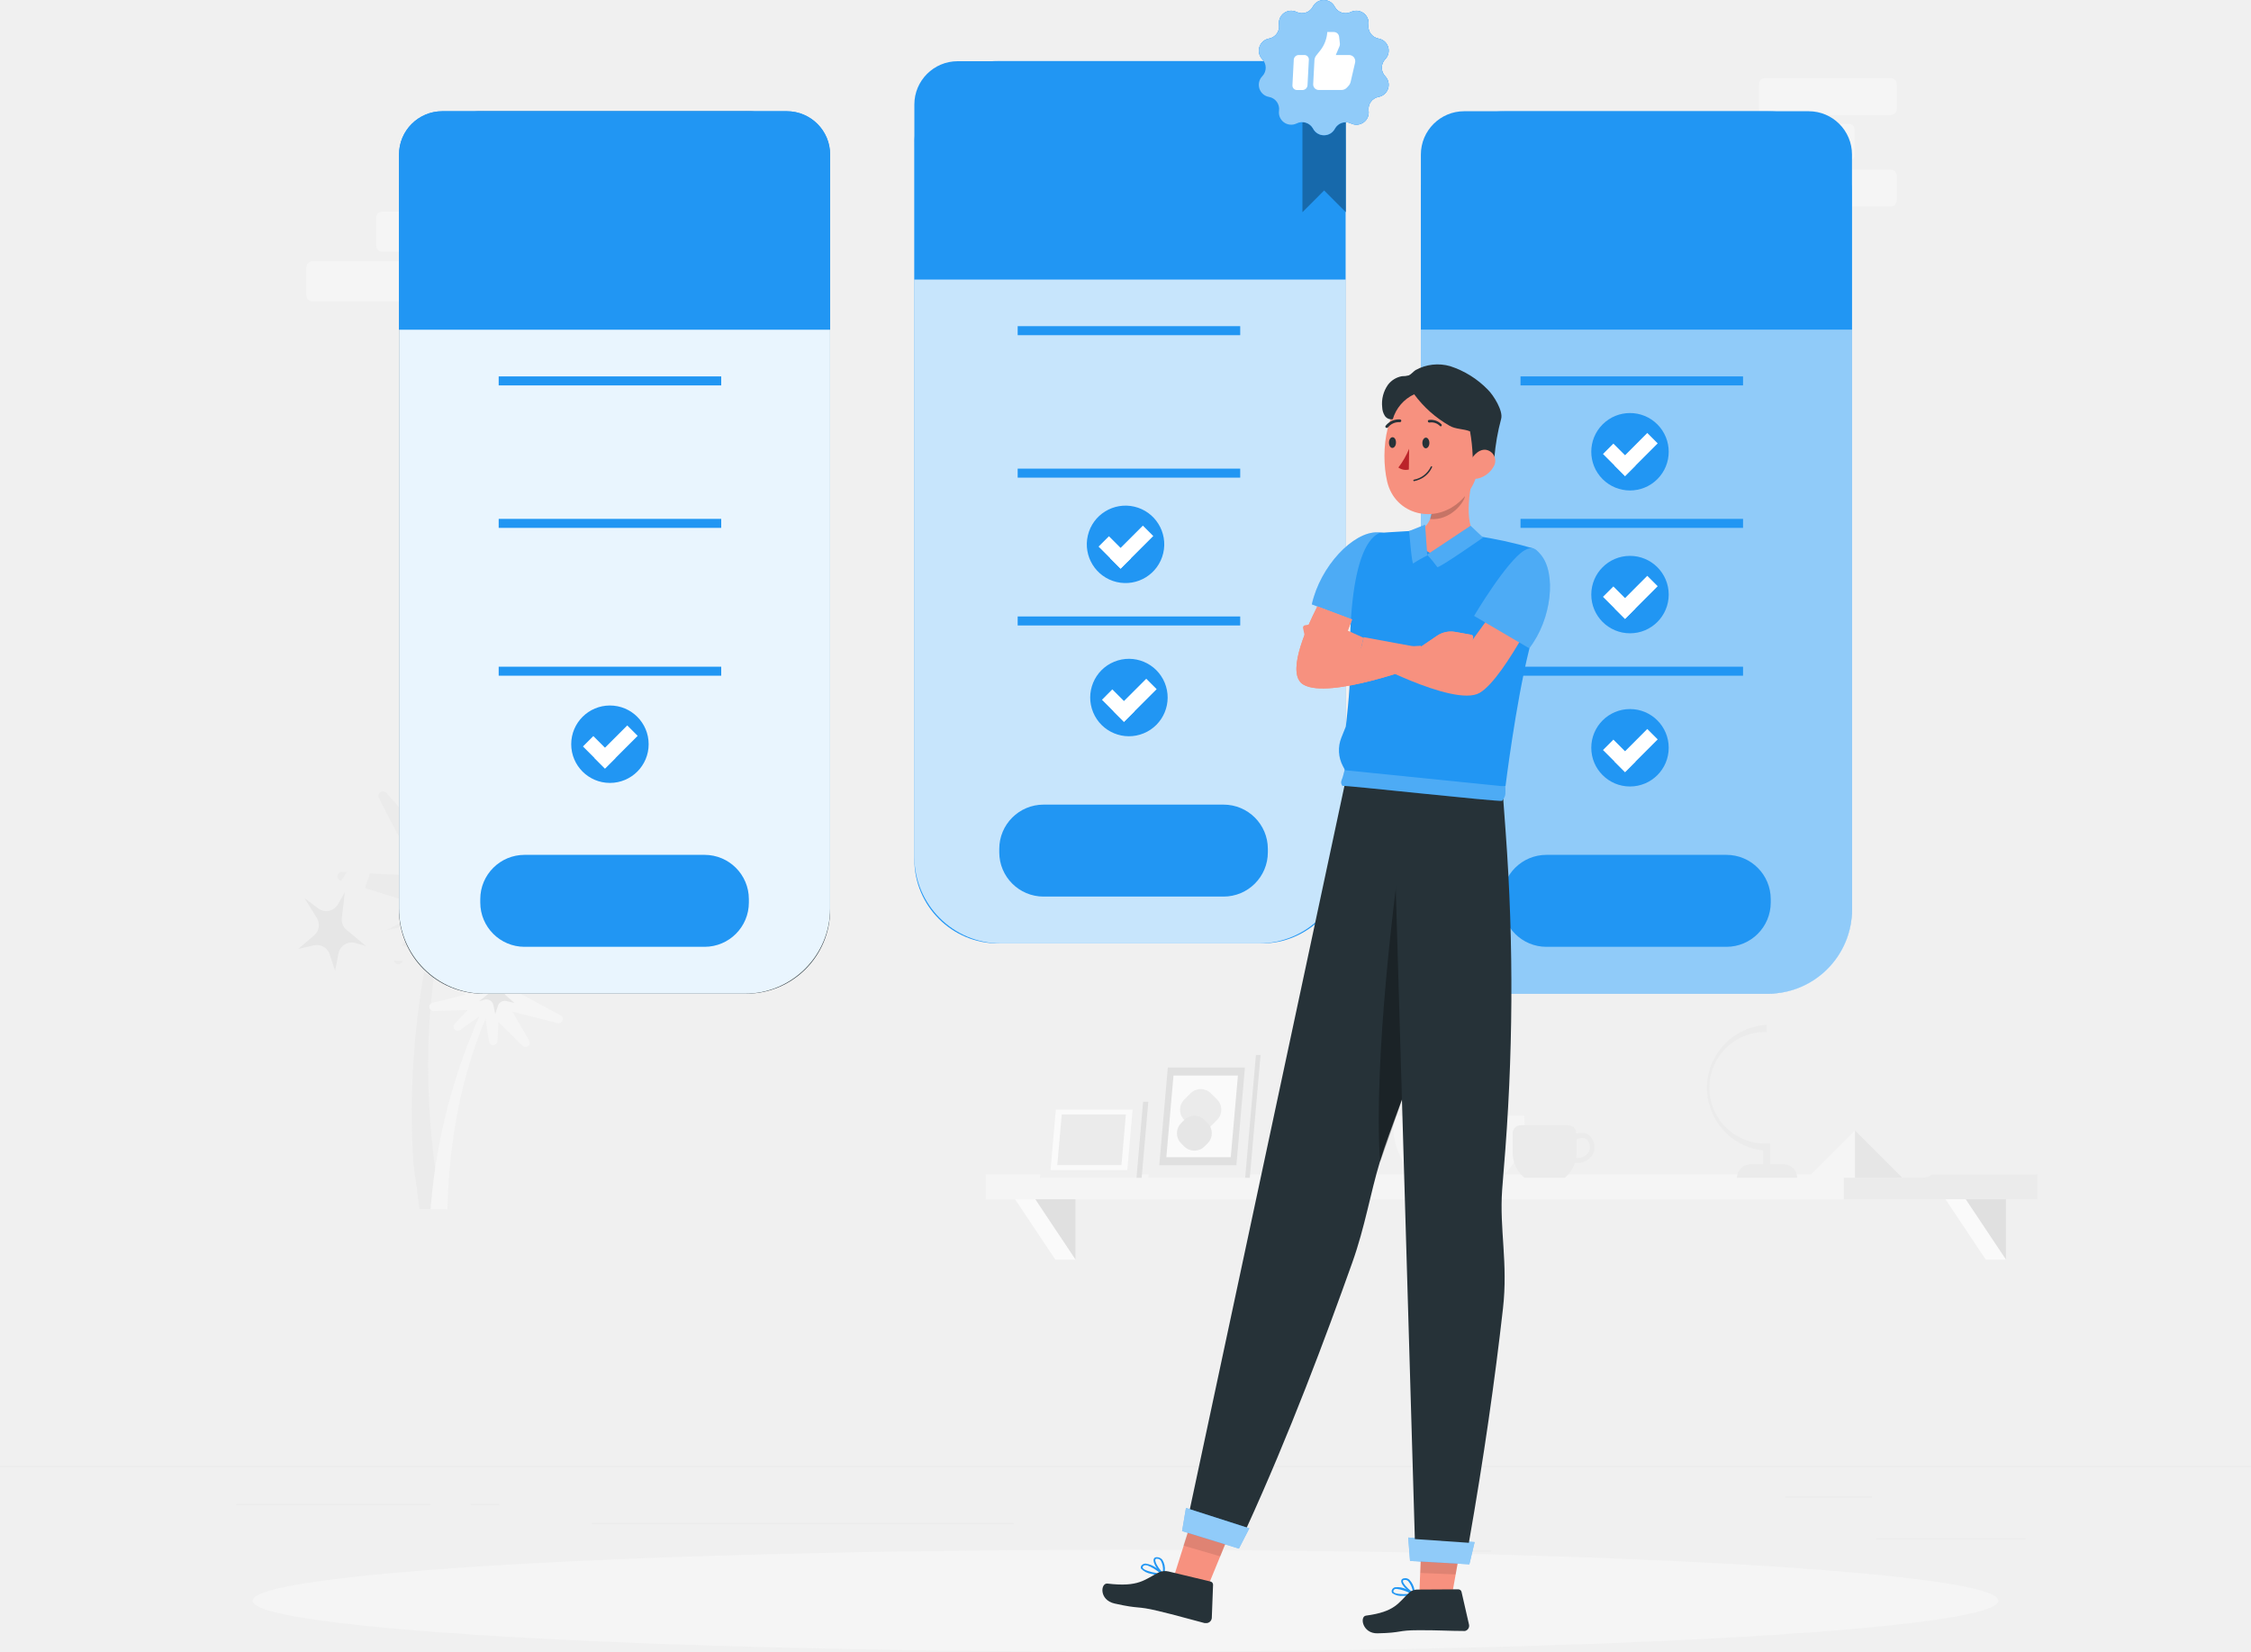
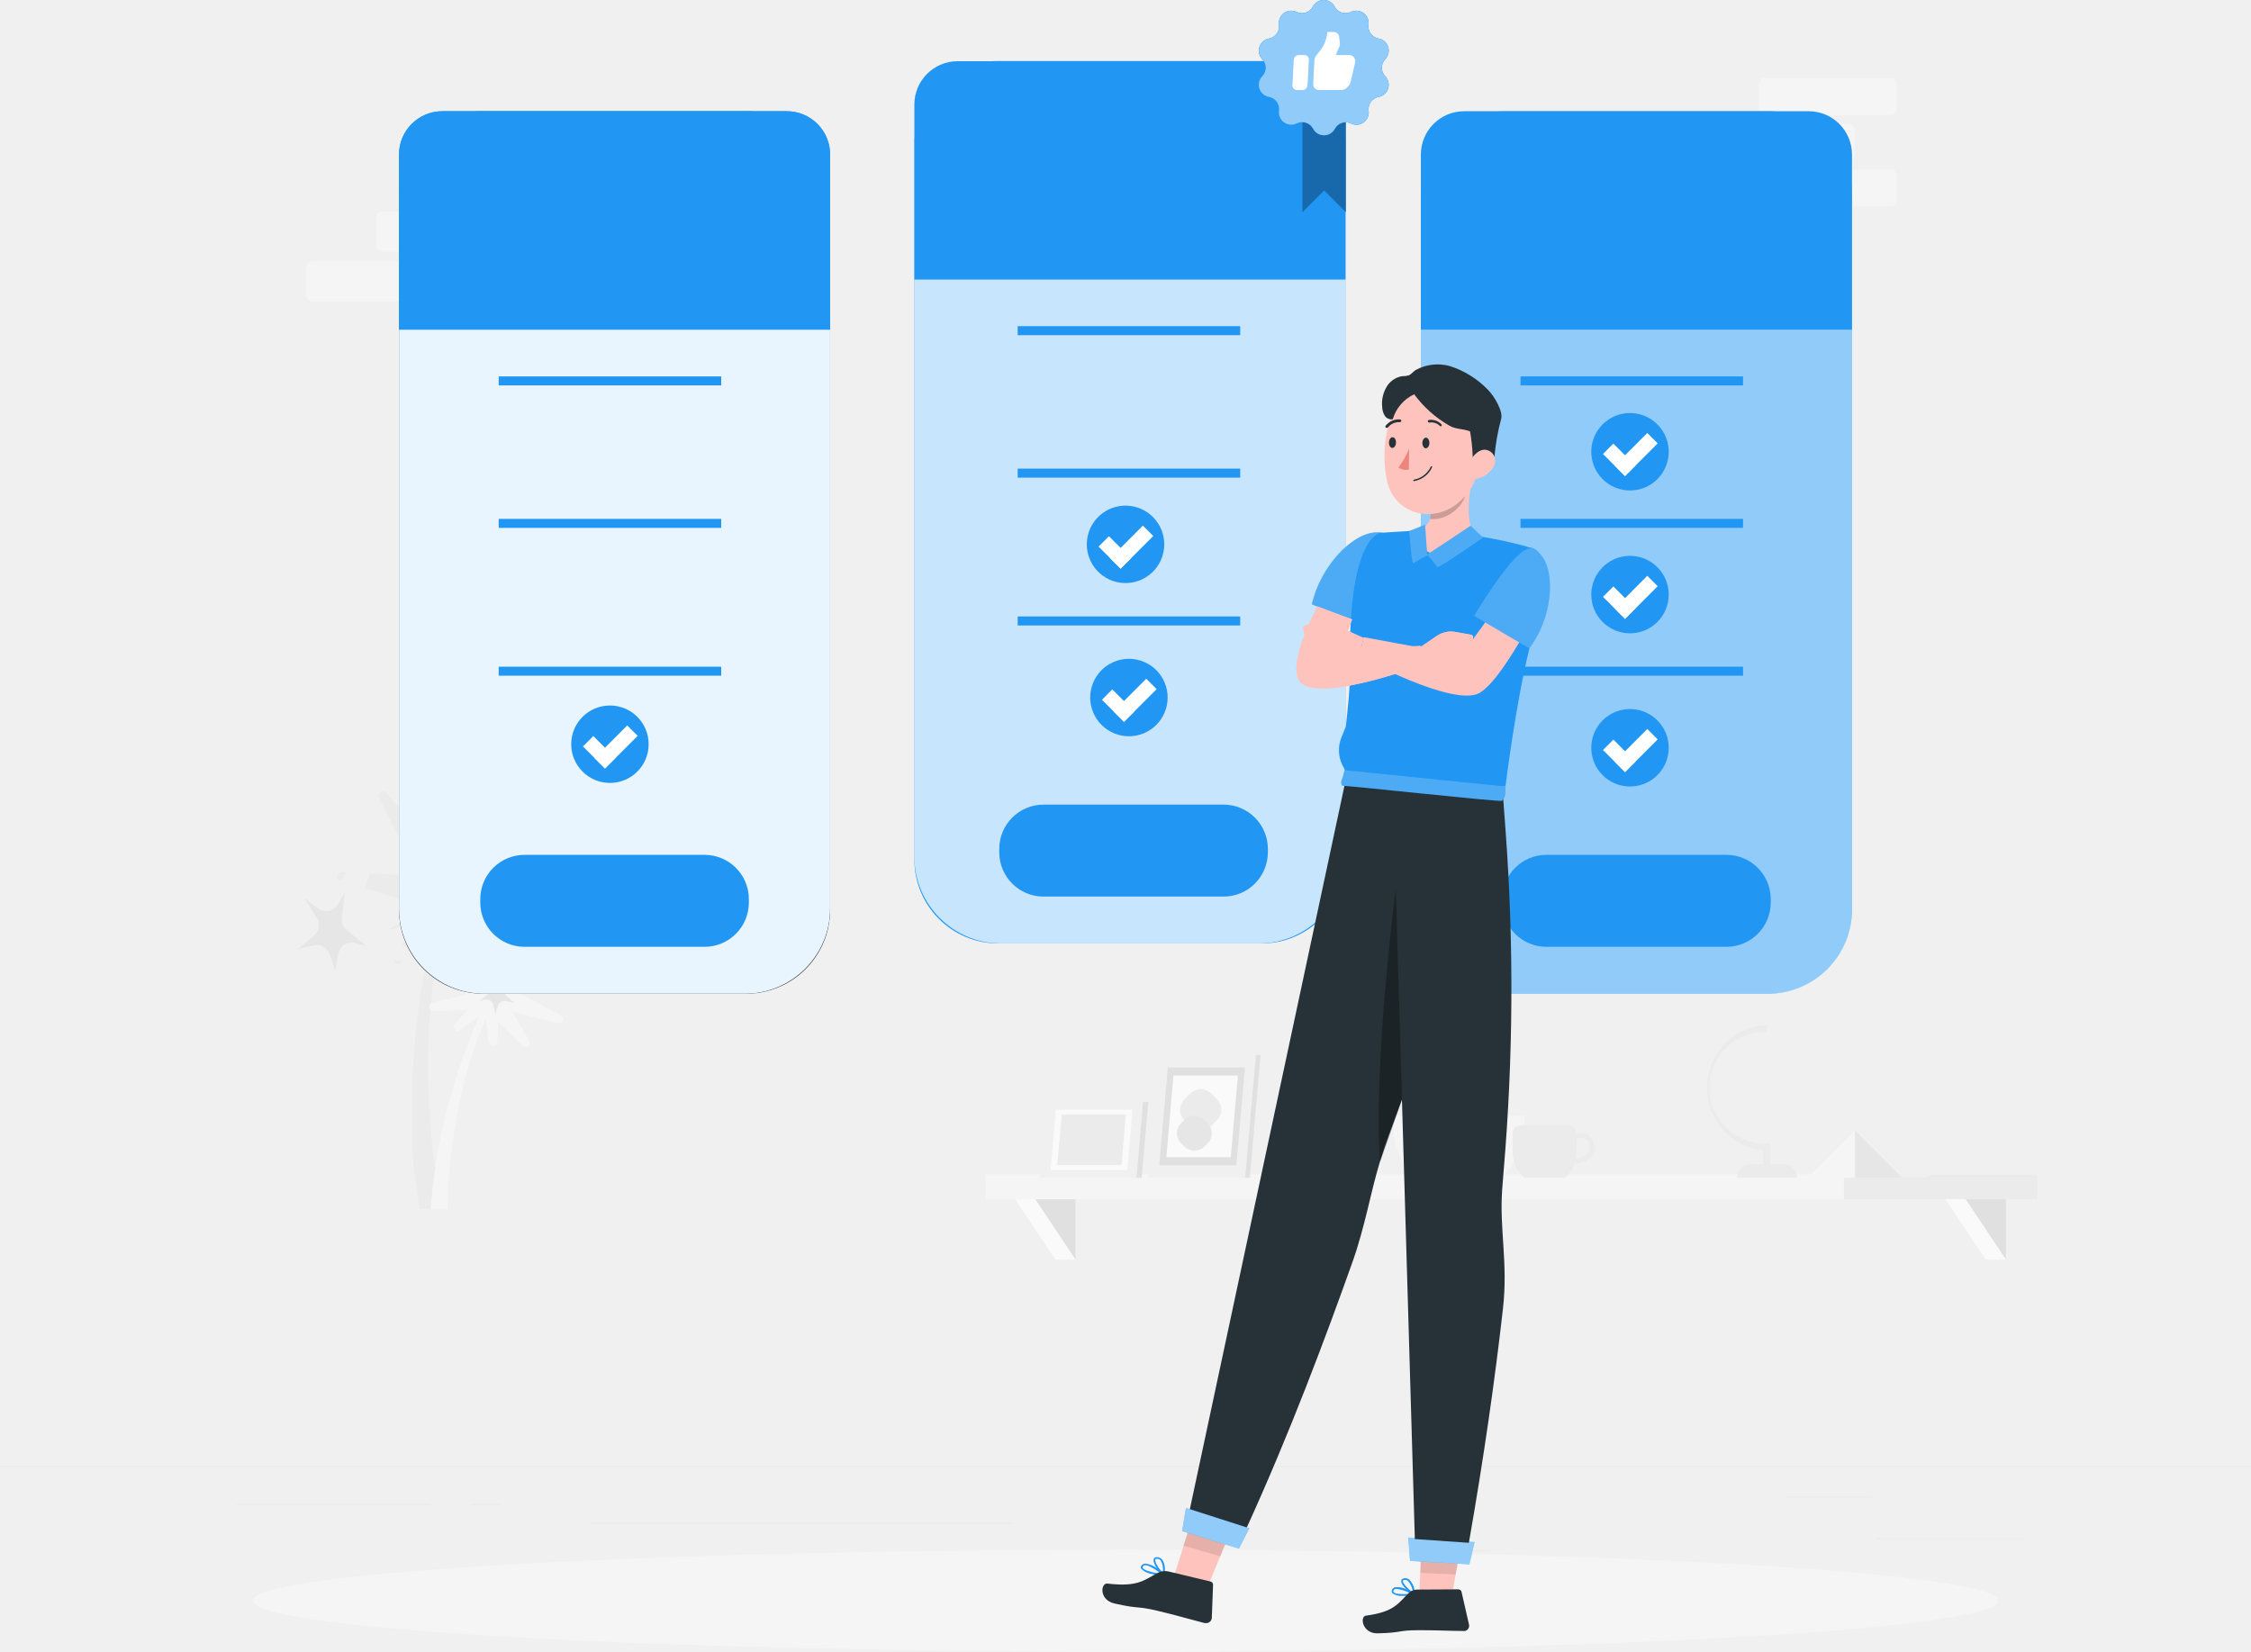
<svg xmlns="http://www.w3.org/2000/svg" viewBox="0 56.78 500 366.93">
-   <g id="freepik--background-complete--inject-33">
+   <g id="background-complete--inject-33">
    <rect x="416.78" y="398.49" width="33.12" height="0.25" style="fill:#ebebeb" />
    <rect x="322.53" y="401.21" width="8.69" height="0.25" style="fill:#ebebeb" />
    <rect x="396.59" y="389.21" width="19.19" height="0.25" style="fill:#ebebeb" />
    <rect x="52.46" y="390.89" width="43.19" height="0.25" style="fill:#ebebeb" />
    <rect x="104.56" y="390.89" width="6.33" height="0.25" style="fill:#ebebeb" />
    <rect x="131.47" y="395.11" width="93.68" height="0.25" style="fill:#ebebeb" />
    <rect y="382.4" width="500" height="0.25" style="fill:#ebebeb" />
    <path d="M90.88,257.13,75.6,252.41a1,1,0,0,1,.34-1.94l17.62.93c-4.16-7.23-6.62-11.75-9.42-17.41a1,1,0,0,1,1.63-1.1c3.76,4.23,6.91,7.66,12,13.07,1.2-7,2.6-13.45,4.34-19.92a1,1,0,0,1,2,.34,137.88,137.88,0,0,0-.51,15.68l.48.17q6.34-7.24,13.31-13.91a1,1,0,0,1,1.45,1.34,183,183,0,0,0-12.43,17.85q9.06-3.42,18.22-6.63a1,1,0,0,1,.82,1.8c-6.33,3.59-12.59,7.26-18.84,11.06l16.11,5.13a1,1,0,0,1-.36,1.94l-16.55-1c3.27,3.83,5.54,6.46,8.19,9.43a1,1,0,0,1-1.29,1.49c-3.33-2.21-6.26-4.17-10.52-7,.44,3.4.81,6,1.26,8.62a1,1,0,0,1-1.9.53c-1.11-2.83-2.12-5.64-3.4-9.38-4.81,23-3.57,45.33,1.08,68.21l-5.76-1a179,179,0,0,1,2.7-67.52c-2.89,3-5,5.23-7,7.49a1,1,0,0,1-1.59-1.17c1.36-2.26,2.83-4.55,4.81-7.52-5.15,1.13-8.67,1.91-12.56,2.79a1,1,0,0,1-.66-1.86C82.66,261.05,86,259.45,90.88,257.13Z" style="fill:#ebebeb" />
    <path d="M82.75,265.08l11.74-6.22a1.33,1.33,0,0,0-.95-2.47L79.05,260c2.36-6.8,3.85-11.38,5.31-16.42a1.33,1.33,0,0,0-2.42-1.05c-2.38,4-4.65,7.6-8,12.91-2-5.42-4.11-10.45-6.39-15.39a1.33,1.33,0,0,0-2.49.89c1,3.92,1.83,7.87,2.47,11.74l-.44.26q-5.7-4.44-11.66-8.51a1.33,1.33,0,0,0-1.66,2.07q6.28,5.75,12,12.06-7.71-1.33-15.45-2.54a1.33,1.33,0,0,0-.63,2.57c5.7,2,11.36,4,17,6.13l-12.49,6.76a1.33,1.33,0,0,0,1,2.46l13.45-3.41c-2,3.41-3.44,6-5,8.58a1.33,1.33,0,0,0,2.08,1.63L73,273.63c.12,2,.22,3.78.28,5.42a1.33,1.33,0,0,0,2.64.17c.33-2,.65-4.08,1-6.57,9,21.71,12,43.86,11.66,67.21l5.47-2.1a178.94,178.94,0,0,0-15.26-65.83c2.08,1.46,3.82,2.7,5.41,3.87a1.33,1.33,0,0,0,1.76-2c-1.08-1.15-2.27-2.37-3.64-3.77,4,.11,7.06.2,10,.3a1.33,1.33,0,0,0,.39-2.61C89.79,266.93,86.76,266.12,82.75,265.08Z" style="fill:#f0f0f0" />
    <path d="M103.48,277.7l-8.76-4.65a.94.94,0,0,1,.67-1.74L106.18,274c-1.76-5.06-2.85-8.42-3.93-12.18A.94.94,0,0,1,104,261c1.78,2.94,3.45,5.64,5.94,9.59,1.51-4.05,3.07-7.8,4.78-11.49a.94.94,0,0,1,1.76.63c-.77,3-1.4,6-1.88,8.91l.28.16q4.32-3.37,8.86-6.45a.94.94,0,0,1,1.16,1.48q-4.73,4.29-9,9,5.76-1,11.56-1.91a.94.94,0,0,1,.45,1.82q-6.37,2.21-12.71,4.58l9.3,5a.94.94,0,0,1-.68,1.74l-10-2.54c1.47,2.57,2.58,4.49,3.73,6.44a.94.94,0,0,1-1.46,1.15l-5.38-5.29c-.1,1.59-.17,2.95-.22,4.22a.94.94,0,0,1-1.87.12c-.25-1.51-.5-3.13-.78-5.06-6.58,15.83-8.72,32-8.5,49l-4-1.53a130.59,130.59,0,0,1,11.12-48c-1.61,1.14-3,2.1-4.18,3a.94.94,0,0,1-1.25-1.4c.85-.9,1.77-1.86,2.86-3l-7.56.22a.94.94,0,0,1-.27-1.85C98.19,279.08,100.45,278.48,103.48,277.7Z" style="fill:#f5f5f5" />
    <path d="M78.79,382.23h29.82a3.94,3.94,0,0,0,3.94-3.7l3.16-51.44c.14-2.27-44.16-2.27-44,0l3.16,51.44A3.94,3.94,0,0,0,78.79,382.23Z" style="fill:#f0f0f0" />
    <path d="M77,263.38a3,3,0,0,1-1.07-2.67l.67-5.7-1.53,2.65a3,3,0,0,1-4.43.9l-3-2.26,2.73,4.41a3,3,0,0,1-.6,3.88l-3.53,3,3.46-.79a3,3,0,0,1,3.54,2l1.19,3.64.76-3.87A3,3,0,0,1,79,266.29l2.33.68Z" style="fill:#e6e6e6" />
    <path d="M96.87,253.56a2.17,2.17,0,0,0,.78-1.95l-.49-4.17,1.12,1.94a2.19,2.19,0,0,0,3.23.66l2.19-1.65-2,3.22a2.2,2.2,0,0,0,.44,2.83l2.58,2.22-2.53-.58a2.2,2.2,0,0,0-2.58,1.46l-.87,2.66-.56-2.83a2.21,2.21,0,0,0-2.78-1.69l-1.7.5Z" style="fill:#f5f5f5" />
    <path d="M108.66,277.43a1.61,1.61,0,0,0,.56-1.41l-.35-3,.8,1.39a1.58,1.58,0,0,0,2.32.47l1.57-1.19L112.13,276a1.58,1.58,0,0,0,.31,2l1.85,1.59-1.81-.42a1.59,1.59,0,0,0-1.86,1l-.62,1.91-.4-2a1.58,1.58,0,0,0-2-1.21l-1.22.36Z" style="fill:#e6e6e6" />
    <rect x="357.15" y="135.66" width="28.81" height="7.73" rx="1.32" style="fill:#f5f5f5" />
    <rect x="348.35" y="145.24" width="28.81" height="7.73" rx="1.32" style="fill:#f5f5f5" />
    <rect x="378.5" y="145.24" width="28.81" height="7.73" rx="1.32" style="fill:#f0f0f0" />
    <rect x="390.74" y="74.13" width="30.56" height="8.2" rx="1.32" style="fill:#f5f5f5" />
    <rect x="390.74" y="94.47" width="30.56" height="8.2" rx="1.32" style="fill:#f5f5f5" />
    <rect x="381.41" y="84.29" width="30.56" height="8.2" rx="1.32" style="fill:#f5f5f5" />
    <rect x="413.39" y="84.29" width="30.56" height="8.2" rx="1.32" style="fill:#f0f0f0" />
    <rect x="218.94" y="317.68" width="192.05" height="5.52" transform="translate(629.92 640.88) rotate(180)" style="fill:#f5f5f5" />
    <rect x="409.54" y="317.68" width="43.02" height="5.52" transform="translate(862.11 640.88) rotate(180)" style="fill:#ebebeb" />
    <polygon points="238.89 336.62 238.89 323.2 229.94 323.2 238.89 336.62" style="fill:#e0e0e0" />
    <polygon points="234.42 336.62 225.47 323.2 229.94 323.2 238.89 336.62 234.42 336.62" style="fill:#fafafa" />
    <polygon points="445.56 336.62 445.56 323.2 436.61 323.2 445.56 336.62" style="fill:#e0e0e0" />
    <polygon points="441.08 336.62 432.14 323.2 436.61 323.2 445.56 336.62 441.08 336.62" style="fill:#fafafa" />
    <path d="M421.83,318.43h5.06a4,4,0,0,0,4-4.16l-.64-19.06H418.45l-.64,19.06A4,4,0,0,0,421.83,318.43Z" style="fill:#f0f0f0" />
    <circle cx="392.44" cy="298.43" r="11.22" transform="translate(-96.08 364.9) rotate(-45)" style="fill:#f0f0f0" />
    <path d="M391.66,318.26h1.56v-7.43h-.78a12.4,12.4,0,1,1,0-24.79v-1.57a14,14,0,0,0-.78,27.9Z" style="fill:#ebebeb" />
    <path d="M385.85,318.43h13.34a3,3,0,0,0-3-3h-7.36a3,3,0,0,0-3,3Z" style="fill:#ebebeb" />
    <polygon points="422.59 318.43 412.05 307.89 401.5 318.43 422.59 318.43" style="fill:#f5f5f5" />
    <polygon points="412.05 307.89 422.59 318.43 412.05 318.43 412.05 307.89" style="fill:#e6e6e6" />
    <path d="M338.56,304.64c.05,1,.08,1.8.08,2.33a15,15,0,0,1-5.32,11.46H314.79A15,15,0,0,1,309.48,307c0-.53,0-1.33.08-2.33Z" style="fill:#f5f5f5" />
    <path d="M336,312.85a7.3,7.3,0,0,0,2.59,5.58h9a7.39,7.39,0,0,0,2.23-3.32,3.1,3.1,0,0,0,.54.05c1.81,0,3.83-1.44,3.83-3.36s-1.16-3.36-2.89-3.36a4,4,0,0,0-1.18.19v-.13a1.76,1.76,0,0,0-1.77-1.74H337.8A1.76,1.76,0,0,0,336,308.5C336,310.51,336,312.15,336,312.85Zm14.1,1.17a6.53,6.53,0,0,0,.11-1.17c0-.54,0-1.63,0-3a2.89,2.89,0,0,1,1.16-.27c1.64,0,1.77,1.71,1.77,2.24,0,1.24-1.48,2.24-2.71,2.24Z" style="fill:#ebebeb" />
    <polygon points="252.44 318.43 253.91 301.54 232.5 301.54 231.02 318.43 252.44 318.43" style="fill:#f0f0f0" />
    <polygon points="252.44 318.43 253.91 301.54 255.07 301.54 253.59 318.43 252.44 318.43" style="fill:#e0e0e0" />
    <polygon points="250.4 316.71 251.58 303.27 234.53 303.27 233.35 316.71 250.4 316.71" style="fill:#fafafa" />
    <polygon points="249.1 315.6 250.08 304.37 235.84 304.37 234.85 315.6 249.1 315.6" style="fill:#ebebeb" />
    <polygon points="276.58 318.43 255.07 318.43 257.45 291.15 278.97 291.15 276.58 318.43" style="fill:#f0f0f0" />
    <polygon points="276.58 318.43 277.61 318.43 280 291.15 278.97 291.15 276.58 318.43" style="fill:#e0e0e0" />
    <polygon points="274.63 315.65 257.5 315.65 259.4 293.93 276.53 293.93 274.63 315.65" style="fill:#e0e0e0" />
    <polygon points="273.38 313.86 259.07 313.86 260.66 295.72 274.97 295.72 273.38 313.86" style="fill:#fafafa" />
    <rect x="262.55" y="299.14" width="8.35" height="8.35" rx="3.18" transform="translate(240.83 706.39) rotate(-135)" style="fill:#ebebeb" />
    <rect x="261.63" y="304.86" width="7.34" height="7.34" rx="3.18" transform="translate(234.73 714.29) rotate(-135)" style="fill:#e6e6e6" />
    <rect x="68.06" y="114.83" width="33.2" height="8.91" rx="1.32" transform="translate(169.33 238.57) rotate(180)" style="fill:#f5f5f5" />
    <rect x="83.57" y="103.79" width="33.2" height="8.91" rx="1.32" transform="translate(200.34 216.49) rotate(180)" style="fill:#f5f5f5" />
    <rect x="48.82" y="103.79" width="33.2" height="8.91" rx="1.32" transform="translate(130.85 216.49) rotate(180)" style="fill:#f0f0f0" />
  </g>
-   <g id="freepik--Shadow--inject-33">
-     <ellipse id="freepik--path--inject-33" cx="250" cy="412.39" rx="193.89" ry="11.32" style="fill:#f5f5f5" />
+   <g id="Shadow--inject-33">
+     <ellipse id="path--inject-33" cx="250" cy="412.39" rx="193.89" ry="11.32" style="fill:#f5f5f5" />
  </g>
-   <g id="freepik--premium-option--inject-33">
+   <g id="premium-option--inject-33">
    <rect x="315.61" y="81.49" width="95.76" height="196.04" rx="18.63" style="fill:#2196f3" />
    <rect x="315.61" y="81.49" width="95.76" height="196.04" rx="18.42" style="fill:#fff;opacity:0.5" />
    <path d="M411.37,91.11V130H315.61V91.11a9.62,9.62,0,0,1,9.62-9.62h76.52A9.62,9.62,0,0,1,411.37,91.11Z" style="fill:#2196f3" />
    <rect x="333.66" y="246.69" width="59.66" height="20.43" rx="9.84" style="fill:#2196f3" />
    <rect x="337.74" y="204.89" width="49.43" height="2" style="fill:#2196f3" />
    <rect x="337.74" y="172.05" width="49.43" height="2" style="fill:#2196f3" />
    <rect x="337.74" y="140.4" width="49.43" height="2" style="fill:#2196f3" />
    <circle cx="362.06" cy="157.14" r="8.6" transform="translate(-5.07 302.04) rotate(-45)" style="fill:#2196f3" />
    <polygon points="368.21 155.28 363.27 160.23 360.96 162.54 358.65 160.23 360.96 157.92 365.9 152.97 368.21 155.28" style="fill:#fff" />
    <polygon points="363.27 160.23 360.96 162.54 356.06 157.64 358.37 155.33 360.96 157.92 363.27 160.23" style="fill:#fff" />
    <circle cx="362.06" cy="188.87" r="8.6" style="fill:#2196f3" />
    <polygon points="368.21 187.01 363.27 191.96 360.96 194.27 358.65 191.96 360.96 189.65 365.9 184.7 368.21 187.01" style="fill:#fff" />
    <polygon points="363.27 191.96 360.96 194.27 356.06 189.37 358.37 187.06 360.96 189.65 363.27 191.96" style="fill:#fff" />
    <circle cx="362.06" cy="222.9" r="8.6" style="fill:#2196f3" />
    <polygon points="368.21 221.04 363.27 225.99 360.96 228.3 358.65 225.99 360.96 223.68 365.9 218.73 368.21 221.04" style="fill:#fff" />
    <polygon points="363.27 225.99 360.96 228.3 356.06 223.4 358.37 221.09 360.96 223.68 363.27 225.99" style="fill:#fff" />
  </g>
-   <g id="freepik--standard-option--inject-33">
+   <g id="standard-option--inject-33">
    <rect x="203.1" y="70.33" width="95.76" height="196.04" rx="18.63" style="fill:#2196f3" />
    <path d="M279.61,70.33H222.35A19.25,19.25,0,0,0,203.1,89.58V247.12a19.25,19.25,0,0,0,19.26,19.25h57.25a19.25,19.25,0,0,0,19.26-19.25V89.58A19.25,19.25,0,0,0,279.61,70.33Z" style="fill:#fff;opacity:0.75" />
    <path d="M298.87,80v38.88H203.1V80a9.62,9.62,0,0,1,9.62-9.62h76.52A9.63,9.63,0,0,1,298.87,80Z" style="fill:#2196f3" />
    <rect x="221.96" y="235.53" width="59.66" height="20.43" rx="9.84" style="fill:#2196f3" />
    <rect x="226.05" y="193.73" width="49.43" height="2" style="fill:#2196f3" />
    <rect x="226.05" y="160.89" width="49.43" height="2" style="fill:#2196f3" />
    <rect x="226.05" y="129.24" width="49.43" height="2" style="fill:#2196f3" />
    <circle cx="250.01" cy="177.72" r="8.6" transform="translate(19.61 380.21) rotate(-76.72)" style="fill:#2196f3" />
    <polygon points="256.17 175.86 251.22 180.8 248.91 183.11 246.6 180.8 248.91 178.5 253.86 173.55 256.17 175.86" style="fill:#fff" />
    <polygon points="251.22 180.8 248.91 183.11 244.02 178.21 246.32 175.91 248.91 178.5 251.22 180.8" style="fill:#fff" />
    <circle cx="250.76" cy="211.74" r="8.6" transform="translate(-61.94 112.08) rotate(-22.5)" style="fill:#2196f3" />
    <polygon points="256.92 209.88 251.97 214.83 249.66 217.14 247.35 214.83 249.66 212.52 254.61 207.57 256.92 209.88" style="fill:#fff" />
    <polygon points="251.97 214.83 249.66 217.14 244.77 212.24 247.07 209.93 249.66 212.52 251.97 214.83" style="fill:#fff" />
    <polygon points="289.3 81.09 289.3 103.91 294.12 99.1 294.12 81.09 289.3 81.09" style="fill:#2196f3" />
    <polygon points="298.93 81.09 298.93 103.91 294.12 99.1 294.12 81.09 298.93 81.09" style="fill:#2196f3" />
    <g style="opacity:0.3">
      <polygon points="298.94 81.08 298.94 103.92 294.12 99.09 289.3 103.92 289.3 81.08 298.94 81.08" />
    </g>
    <path d="M296.47,58.27h0a2.71,2.71,0,0,0,3.6,1.17h0a2.73,2.73,0,0,1,3.9,2.84h0a2.75,2.75,0,0,0,2.23,3.07h0a2.72,2.72,0,0,1,1.49,4.58h0a2.73,2.73,0,0,0,0,3.79h0a2.73,2.73,0,0,1-1.49,4.59h0A2.74,2.74,0,0,0,304,81.38h0a2.73,2.73,0,0,1-3.9,2.83h0a2.73,2.73,0,0,0-3.6,1.17h0a2.73,2.73,0,0,1-4.82,0h0A2.75,2.75,0,0,0,288,84.21h0a2.73,2.73,0,0,1-3.9-2.83h0a2.73,2.73,0,0,0-2.23-3.07h0a2.73,2.73,0,0,1-1.49-4.59h0a2.73,2.73,0,0,0,0-3.79h0a2.73,2.73,0,0,1,1.49-4.58h0a2.74,2.74,0,0,0,2.23-3.07h0a2.73,2.73,0,0,1,3.9-2.84h0a2.73,2.73,0,0,0,3.61-1.17h0A2.73,2.73,0,0,1,296.47,58.27Z" style="fill:#2196f3" />
    <path d="M296.47,58.27h0a2.71,2.71,0,0,0,3.6,1.17h0a2.73,2.73,0,0,1,3.9,2.84h0a2.75,2.75,0,0,0,2.23,3.07h0a2.72,2.72,0,0,1,1.49,4.58h0a2.73,2.73,0,0,0,0,3.79h0a2.73,2.73,0,0,1-1.49,4.59h0A2.74,2.74,0,0,0,304,81.38h0a2.73,2.73,0,0,1-3.9,2.83h0a2.73,2.73,0,0,0-3.6,1.17h0a2.73,2.73,0,0,1-4.82,0h0A2.75,2.75,0,0,0,288,84.21h0a2.73,2.73,0,0,1-3.9-2.83h0a2.73,2.73,0,0,0-2.23-3.07h0a2.73,2.73,0,0,1-1.49-4.59h0a2.73,2.73,0,0,0,0-3.79h0a2.73,2.73,0,0,1,1.49-4.58h0a2.74,2.74,0,0,0,2.23-3.07h0a2.73,2.73,0,0,1,3.9-2.84h0a2.73,2.73,0,0,0,3.61-1.17h0A2.73,2.73,0,0,1,296.47,58.27Z" style="fill:#2196f3" />
    <g style="opacity:0.5">
      <path d="M296.47,58.27h0a2.71,2.71,0,0,0,3.6,1.17h0a2.73,2.73,0,0,1,3.9,2.84h0a2.75,2.75,0,0,0,2.23,3.07h0a2.72,2.72,0,0,1,1.49,4.58h0a2.73,2.73,0,0,0,0,3.79h0a2.73,2.73,0,0,1-1.49,4.59h0A2.74,2.74,0,0,0,304,81.38h0a2.73,2.73,0,0,1-3.9,2.83h0a2.73,2.73,0,0,0-3.6,1.17h0a2.73,2.73,0,0,1-4.82,0h0A2.75,2.75,0,0,0,288,84.21h0a2.73,2.73,0,0,1-3.9-2.83h0a2.73,2.73,0,0,0-2.23-3.07h0a2.73,2.73,0,0,1-1.49-4.59h0a2.73,2.73,0,0,0,0-3.79h0a2.73,2.73,0,0,1,1.49-4.58h0a2.74,2.74,0,0,0,2.23-3.07h0a2.73,2.73,0,0,1,3.9-2.84h0a2.73,2.73,0,0,0,3.61-1.17h0A2.73,2.73,0,0,1,296.47,58.27Z" style="fill:#fff" />
    </g>
    <path d="M289.73,69h-1.24a1.12,1.12,0,0,0-1.11,1l-.3,5.72a1,1,0,0,0,1,1.06h1.24a1.13,1.13,0,0,0,1.11-1.06l.3-5.72A1,1,0,0,0,289.73,69Z" style="fill:#fff" />
    <path d="M299.62,69h-2.91l.81-1.91a1.19,1.19,0,0,0,.1-.64l-.17-1.5a1.19,1.19,0,0,0-1.18-1.06h-1.45A7.32,7.32,0,0,1,293.25,68l-.89,1.12a1.81,1.81,0,0,0-.39,1l-.28,5.34a1.24,1.24,0,0,0,1.24,1.31H298a1.62,1.62,0,0,0,1.19-.54l.47-.52A1.8,1.8,0,0,0,300,75l1-4.31a1.43,1.43,0,0,0-.24-1.15h0A1.41,1.41,0,0,0,299.62,69Z" style="fill:#fff" />
  </g>
-   <g id="freepik--basic-option--inject-33">
+   <g id="basic-option--inject-33">
    <rect x="88.63" y="81.49" width="95.76" height="196.04" rx="18.63" style="fill:#263238" />
    <rect x="88.63" y="81.49" width="95.76" height="196.04" rx="18.92" style="fill:#e9f5fe;" />
    <path d="M184.39,91.11V130H88.63V91.11a9.62,9.62,0,0,1,9.62-9.62h76.52A9.62,9.62,0,0,1,184.39,91.11Z" style="fill:#2196f3" />
    <path d="M184.39,91.11V130H88.63V91.11a9.62,9.62,0,0,1,9.62-9.62h76.52A9.62,9.62,0,0,1,184.39,91.11Z" style="fill:#2196f3" />
    <circle cx="135.48" cy="222.11" r="8.6" style="fill:#2196f3" />
    <polygon points="141.64 220.25 136.69 225.2 134.38 227.51 132.07 225.2 134.38 222.89 139.33 217.94 141.64 220.25" style="fill:#fff" />
    <polygon points="136.69 225.2 134.38 227.51 129.49 222.61 131.79 220.3 134.38 222.89 136.69 225.2" style="fill:#fff" />
    <rect x="106.68" y="246.69" width="59.66" height="20.43" rx="9.84" style="fill:#2196f3" />
    <rect x="110.77" y="204.89" width="49.43" height="2" style="fill:#2196f3" />
    <rect x="110.77" y="172.05" width="49.43" height="2" style="fill:#2196f3" />
    <rect x="110.77" y="140.4" width="49.43" height="2" style="fill:#2196f3" />
  </g>
-   <g id="freepik--character-2--inject-33">
-     <polygon points="260.09 409.12 267.76 410.52 273.56 396.37 265.18 393.02 260.09 409.12" style="fill:#f7917f" />
+   <g id="character-2--inject-33">
+     <polygon points="260.09 409.12 267.76 410.52 273.56 396.37 265.18 393.02 260.09 409.12" style="fill:#ffc3bd" />
    <polygon points="262.84 400.14 265.03 393.56 268.89 394.5 273.56 396.37 271.06 402.53 262.84 400.14" style="opacity:0.1" />
    <path d="M258.59,406.46s-.3-.27-.69-.58-.63-.48-1-.74a5.14,5.14,0,0,0-2.45-1,1.24,1.24,0,0,0-.76.28.71.71,0,0,0-.25.82,3.94,3.94,0,0,0,2.33,1.19l.71.15a18.42,18.42,0,0,0,2,.25h0a.21.21,0,0,0,.19-.12A.19.19,0,0,0,258.59,406.46Zm-1.6-.2c-1.44-.24-3-.69-3.17-1.2,0-.07-.06-.2.16-.4a.62.62,0,0,1,.46-.16,1.92,1.92,0,0,1,.41.05,9.38,9.38,0,0,1,2.56,1.49c.15.11.29.23.43.35C257.57,406.36,257.28,406.31,257,406.26Z" style="fill:#2196f3" />
    <path d="M258.2,403.31a1.6,1.6,0,0,0-1-.58c-.57-.09-.81.13-.9.34-.22.45.12,1.29.62,2.07a8.35,8.35,0,0,0,.64.86,5.39,5.39,0,0,0,.78.76.12.12,0,0,0,.09,0h0a.17.17,0,0,0,.1,0,.2.2,0,0,0,.13-.14,7.54,7.54,0,0,0,.08-.89A3.88,3.88,0,0,0,258.2,403.31Zm.09,2.87c-.1-.1-.21-.2-.31-.32-.79-.87-1.53-2.21-1.34-2.67,0,0,.08-.18.46-.12l.11,0a1.15,1.15,0,0,1,.63.4,4.19,4.19,0,0,1,.49,2.3C258.32,405.93,258.31,406.05,258.29,406.18Z" style="fill:#2196f3" />
    <path d="M259.6,405.9l9.27,2.22a.72.72,0,0,1,.58.71l-.28,7.38a1.24,1.24,0,0,1-1.31,1.15,1.1,1.1,0,0,1-.27,0c-3.33-.85-6.25-1.73-10.42-2.72-4.91-1.17-3.81-.33-9.6-1.63-3.49-.79-3.11-4.6-1.58-4.43,7,.83,8.19-.88,11.42-2.49A3.3,3.3,0,0,1,259.6,405.9Z" style="fill:#263238" />
-     <polygon points="315.29 410.51 322.63 410.51 324.8 398.35 315.82 396.67 315.29 410.51" style="fill:#f7917f" />
+     <polygon points="315.29 410.51 322.63 410.51 324.8 398.35 315.82 396.67 315.29 410.51" style="fill:#ffc3bd" />
    <polygon points="315.82 396.67 324.8 398.35 323.34 406.54 315.52 406.22 315.82 396.67" style="opacity:0.1" />
    <polygon points="326.38 404.3 313.2 403.55 312.8 398.35 327.55 399.36 326.38 404.3" style="fill:#2196f3" />
    <polygon points="326.38 404.3 313.2 403.55 312.8 398.35 327.55 399.36 326.38 404.3" style="fill:#fff;opacity:0.5" />
    <path d="M314.22,410.7s-.34-.19-.78-.41-.66-.31-1.06-.46a4.54,4.54,0,0,0-2.52-.43,1,1,0,0,0-.61.45.75.75,0,0,0,0,.85,3.49,3.49,0,0,0,2.41.61l.67,0a15.69,15.69,0,0,0,1.81-.22h0a.22.22,0,0,0,.15-.16A.21.21,0,0,0,314.22,410.7Zm-1.51.19c-1.36.1-2.83,0-3.15-.42-.06-.07-.11-.18,0-.42a.54.54,0,0,1,.38-.28,1.5,1.5,0,0,1,.37,0,8.59,8.59,0,0,1,2.7.85,2.65,2.65,0,0,1,.48.23Z" style="fill:#2196f3" />
    <path d="M314.34,410.88a7.65,7.65,0,0,0-.14-.89,4.36,4.36,0,0,0-1.15-2.28,1.39,1.39,0,0,0-1.07-.32c-.55.05-.71.32-.73.55-.09.5.45,1.25,1.13,1.89a6.52,6.52,0,0,0,.76.66,4.59,4.59,0,0,0,.91.56.11.11,0,0,0,.08,0h0a.17.17,0,0,0,.1,0A.19.19,0,0,0,314.34,410.88ZM311.61,408c0-.05,0-.19.39-.23h.1a1,1,0,0,1,.68.25,4.48,4.48,0,0,1,1,2.12,2.5,2.5,0,0,1,.06.38l-.36-.24C312.57,409.59,311.57,408.46,311.61,408Z" style="fill:#2196f3" />
    <path d="M315,409.91l8.94-.05a.72.72,0,0,1,.7.56l1.66,7.26a1.19,1.19,0,0,1-.89,1.43l-.25,0c-3.22,0-6.09-.2-10.1-.17-4.73,0-3.53.58-9.09.69-3.35.07-4-3.74-2.56-3.93,6.5-.86,7.16-2.83,9.66-5.17A2.89,2.89,0,0,1,315,409.91Z" style="fill:#263238" />
    <path d="M298.74,230.86l-34.62,162,12.76,3.39c9.54-20.88,17.54-42.25,23.5-59,2.83-7.93,4-15.39,6.13-22.38,2.58-8.31,6.05-15.95,7.81-22.93,9.25-36.54,8.51-54.84,8.51-54.84l2-4.82Z" style="fill:#263238" />
    <path d="M320,265.63c-1.25,7.37-3.06,16.17-5.65,26.39-.84,3.32-6.47,19.31-7.81,22.93-1.56-23.4,3.79-63,3.79-63Z" style="opacity:0.3" />
    <path d="M309.37,231.69l2.61,89,2.29,78,12,.83c3.35-19.09,5.81-36.4,7.57-52,1.16-10.19-.8-17.64-.18-26.37.11-1.45.22-2.94.35-4.46a476,476,0,0,0,.43-75.14c-.35-4.77-.59-8-.59-8l-24.51-3.13Z" style="fill:#263238" />
    <polygon points="275.19 400.81 262.57 396.92 263.43 391.78 277.51 396.3 275.19 400.81" style="fill:#2196f3" />
    <polygon points="275.19 400.81 262.57 396.92 263.43 391.78 277.51 396.3 275.19 400.81" style="fill:#fff;opacity:0.5" />
    <path d="M307.65,175.24a37.78,37.78,0,0,0-5.19,11.39,46.13,46.13,0,0,0-1.26,5.57l-.87,2.39-7.72-3.07-1.22-.48c1.88-8.47,9.16-16.13,14.56-16A5.79,5.79,0,0,1,307.65,175.24Z" style="fill:#2196f3" />
    <path d="M307.65,175.24a37.78,37.78,0,0,0-5.19,11.39,46.13,46.13,0,0,0-1.26,5.57l-.87,2.39-7.72-3.07-1.22-.48c1.88-8.47,9.16-16.13,14.56-16A5.79,5.79,0,0,1,307.65,175.24Z" style="fill:#fff;opacity:0.2" />
    <path d="M298,230.1c.93-2.08.81-6.13,3.88-6.9,4.08-1,7.44-1.3,23.5.06,7.58.65,9.26,6.7,9,9.81a2.29,2.29,0,0,1-.41,1.15l-.32.46c-.75.29-35.12-3.52-35.46-3.31A1.24,1.24,0,0,1,298,230.1Z" style="fill:#2196f3" />
    <path d="M298,230.1c.93-2.08.81-6.13,3.88-6.9,4.08-1,7.44-1.3,23.5.06,7.58.65,9.26,6.7,9,9.81a2.29,2.29,0,0,1-.41,1.15l-.32.46c-.75.29-35.12-3.52-35.46-3.31A1.24,1.24,0,0,1,298,230.1Z" style="fill:#fff;opacity:0.2" />
-     <g id="freepik--group--inject-33">
+     <g id="group--inject-33">
      <path d="M306.36,175.18c-.22.41-7.05,1.12-6.51,31,.07,3.85-.91,12-.91,12v0l-1,2.49a7.52,7.52,0,0,0,.34,6.29l.5.93a0,0,0,0,0,0,0l34.63,3.52h1s2.23-18.08,5.21-30.17c1-3.94,2-8.78,2-8.78a85.63,85.63,0,0,1-1-13.77s0-.05,0-.06a90,90,0,0,0-12.81-2.8,99.44,99.44,0,0,0-13.9-1.13C309.58,174.93,306.37,175.17,306.36,175.18Z" style="fill:#2196f3" />
-       <path d="M327.77,160.2c-1.24,4.41-2.79,12.54.1,15.78l-2.19,2.29A6.89,6.89,0,0,1,314,174.85h0c5.07-.8,4-5.89,4.92-10.8Z" style="fill:#f7917f" />
+       <path d="M327.77,160.2c-1.24,4.41-2.79,12.54.1,15.78l-2.19,2.29A6.89,6.89,0,0,1,314,174.85h0c5.07-.8,4-5.89,4.92-10.8Z" style="fill:#ffc3bd" />
      <path d="M316.23,159c1,3.52,2.48,9.18,1.42,13.09,4.55.4,7.57-3.73,7.76-5.05a32.76,32.76,0,0,1-1.32-4.77Z" style="isolation:isolate;opacity:0.2" />
-       <path d="M329.11,153.31c-.55,7.5-.61,10.68-4.44,14.48-5.76,5.73-14.85,3.42-16.56-4.08-1.54-6.76-.39-17.87,7-20.78a10.26,10.26,0,0,1,14,10.38Z" style="fill:#f7917f" />
+       <path d="M329.11,153.31c-.55,7.5-.61,10.68-4.44,14.48-5.76,5.73-14.85,3.42-16.56-4.08-1.54-6.76-.39-17.87,7-20.78a10.26,10.26,0,0,1,14,10.38Z" style="fill:#ffc3bd" />
      <path d="M333.44,149.83a48.83,48.83,0,0,0-1.51,8.66l-2.86,0a1.94,1.94,0,0,0-.47,2,2.7,2.7,0,0,1-1.18-1,3.1,3.1,0,0,1-.3-1.39,40.24,40.24,0,0,0-.59-5.49c-1.47-.6-3.17-.44-4.54-1.24a25.36,25.36,0,0,1-7.87-7,8.88,8.88,0,0,0-4.75,5.53,1.72,1.72,0,0,1-1.76-.73,3.8,3.8,0,0,1-.59-1.91,7.26,7.26,0,0,1,1.28-5,5,5,0,0,1,3.09-1.9,5.63,5.63,0,0,0,1.55-.19c.52-.24,1-.86,1.5-1.18a10.1,10.1,0,0,1,7.69-.86,20.47,20.47,0,0,1,8.35,5.21C331.79,144.63,333.93,148.1,333.44,149.83Z" style="fill:#263238" />
-       <path d="M331.72,160.52a5.49,5.49,0,0,1-3.34,2.54c-1.86.47-2.75-1.2-2.2-2.94.5-1.57,2.08-3.67,3.92-3.41a2.47,2.47,0,0,1,2,2.86A2.4,2.4,0,0,1,331.72,160.52Z" style="fill:#f7917f" />
+       <path d="M331.72,160.52a5.49,5.49,0,0,1-3.34,2.54c-1.86.47-2.75-1.2-2.2-2.94.5-1.57,2.08-3.67,3.92-3.41a2.47,2.47,0,0,1,2,2.86A2.4,2.4,0,0,1,331.72,160.52Z" style="fill:#ffc3bd" />
      <path d="M317.5,155.19c0,.66-.37,1.17-.79,1.18s-.77-.54-.77-1.19.37-1.17.79-1.18S317.5,154.54,317.5,155.19Z" style="fill:#263238" />
      <path d="M310.08,155.11c0,.66-.37,1.17-.8,1.18s-.77-.54-.76-1.2.36-1.17.79-1.18S310.11,154.44,310.08,155.11Z" style="fill:#263238" />
-       <path d="M313,156.47a17.82,17.82,0,0,1-2.39,4.17,2.84,2.84,0,0,0,2.33.45Z" style="fill:#bb2329" />
+       <path d="M313,156.47a17.82,17.82,0,0,1-2.39,4.17,2.84,2.84,0,0,0,2.33.45Z" style="fill:#ed847e" />
      <path d="M315.27,163.31a5.9,5.9,0,0,1-1.15.36.17.17,0,0,1-.2-.13h0a.18.18,0,0,1,.13-.19,5.22,5.22,0,0,0,3.76-2.87.16.16,0,0,1,.19-.12.14.14,0,0,1,.12.16v0A5.26,5.26,0,0,1,315.27,163.31Z" style="fill:#263238" />
      <path d="M320.1,151.48a.24.24,0,0,1-.25-.06,2.66,2.66,0,0,0-2.33-.77.3.3,0,0,1-.34-.22.25.25,0,0,1,.14-.34h0a3.2,3.2,0,0,1,2.82.91.32.32,0,0,1,.06.4A.15.15,0,0,1,320.1,151.48Z" style="fill:#263238" />
      <path d="M308.12,151.83a.29.29,0,0,1-.31-.06.31.31,0,0,1,0-.44h0a3.72,3.72,0,0,1,3.17-1.37.3.3,0,0,1,.28.33v0a.33.33,0,0,1-.36.28h0a3.08,3.08,0,0,0-2.6,1.16A.42.42,0,0,1,308.12,151.83Z" style="fill:#263238" />
    </g>
    <path d="M326.65,173.59l2.77,2.61s-10,7-10.17,6.55A27,27,0,0,0,317,180Z" style="fill:#2196f3" />
    <path d="M316.54,173.35l-3.53,1.4s.6,7.56.91,7.2a26.52,26.52,0,0,1,3.1-1.77Z" style="fill:#2196f3" />
    <path d="M326.65,173.59l2.77,2.61s-10,7-10.17,6.55A27,27,0,0,0,317,180Z" style="fill:#fff;opacity:0.2" />
    <path d="M316.54,173.35l-3.53,1.4s.6,7.56.91,7.2a26.52,26.52,0,0,1,3.1-1.77Z" style="fill:#fff;opacity:0.2" />
-     <path d="M314.66,204.56c.64.95,5.85,0,5.85,0l4.47.31a1,1,0,0,0,1-.85l1.24-5.65a.51.51,0,0,0-.42-.57l-3.53-.63a5.5,5.5,0,0,0-4.08.86l-3.74,2.54Z" style="fill:#f7917f" />
-     <path d="M315.64,200.29l-.23,4.35s-20.1,7.55-25.86,4.25c-3.78-2.16,0-11.32,3.06-17.39l7.72,2.89L297.78,201Z" style="fill:#f7917f" />
-     <g style="isolation:isolate;fill:#f7917f;">
+     <path d="M314.66,204.56c.64.95,5.85,0,5.85,0l4.47.31a1,1,0,0,0,1-.85l1.24-5.65a.51.51,0,0,0-.42-.57l-3.53-.63a5.5,5.5,0,0,0-4.08.86l-3.74,2.54Z" style="fill:#ffc3bd" />
+     <path d="M315.64,200.29l-.23,4.35s-20.1,7.55-25.86,4.25c-3.78-2.16,0-11.32,3.06-17.39l7.72,2.89L297.78,201Z" style="fill:#ffc3bd" />
+     <g style="isolation:isolate;fill:#ffc3bd;">
      <path d="M314.66,204.56c.64.95,5.85,0,5.85,0l4.47.31a1,1,0,0,0,1-.85l1.24-5.65a.51.51,0,0,0-.42-.57l-3.53-.63a5.5,5.5,0,0,0-4.08.86l-3.74,2.54Z" />
      <path d="M315.64,200.29l-.23,4.35s-20.1,7.55-25.86,4.25c-3.78-2.16,0-11.32,3.06-17.39l7.72,2.89L297.78,201Z" />
    </g>
-     <path d="M339.43,181.93l-14.82,20.4-21.71-4-1,4.28s21,11.44,26.77,8.09,15.4-23.63,15.4-23.63Z" style="fill:#f7917f" />
-     <path d="M301.92,202.6c-.65.94-5.85-.07-5.85-.07l-4.47.25a1,1,0,0,1-1-.87l-1.17-5.65a.51.51,0,0,1,.42-.57l3.55-.59a5.51,5.51,0,0,1,4.07.92l5.41,2.45Z" style="fill:#f7917f" />
+     <path d="M339.43,181.93l-14.82,20.4-21.71-4-1,4.28s21,11.44,26.77,8.09,15.4-23.63,15.4-23.63Z" style="fill:#ffc3bd" />
+     <path d="M301.92,202.6c-.65.94-5.85-.07-5.85-.07l-4.47.25a1,1,0,0,1-1-.87l-1.17-5.65a.51.51,0,0,1,.42-.57l3.55-.59a5.51,5.51,0,0,1,4.07.92l5.41,2.45Z" style="fill:#ffc3bd" />
    <path d="M342.24,180c3.49,4.12,2.47,14.32-2.56,20.8l-12.25-7.2s7.19-12.14,11.15-14.53C340.28,178.07,341,178.51,342.24,180Z" style="fill:#2196f3" />
    <path d="M342.24,180c3.49,4.12,2.47,14.32-2.56,20.8l-12.25-7.2s7.19-12.14,11.15-14.53C340.28,178.07,341,178.51,342.24,180Z" style="fill:#fff;opacity:0.2" />
  </g>
</svg>
